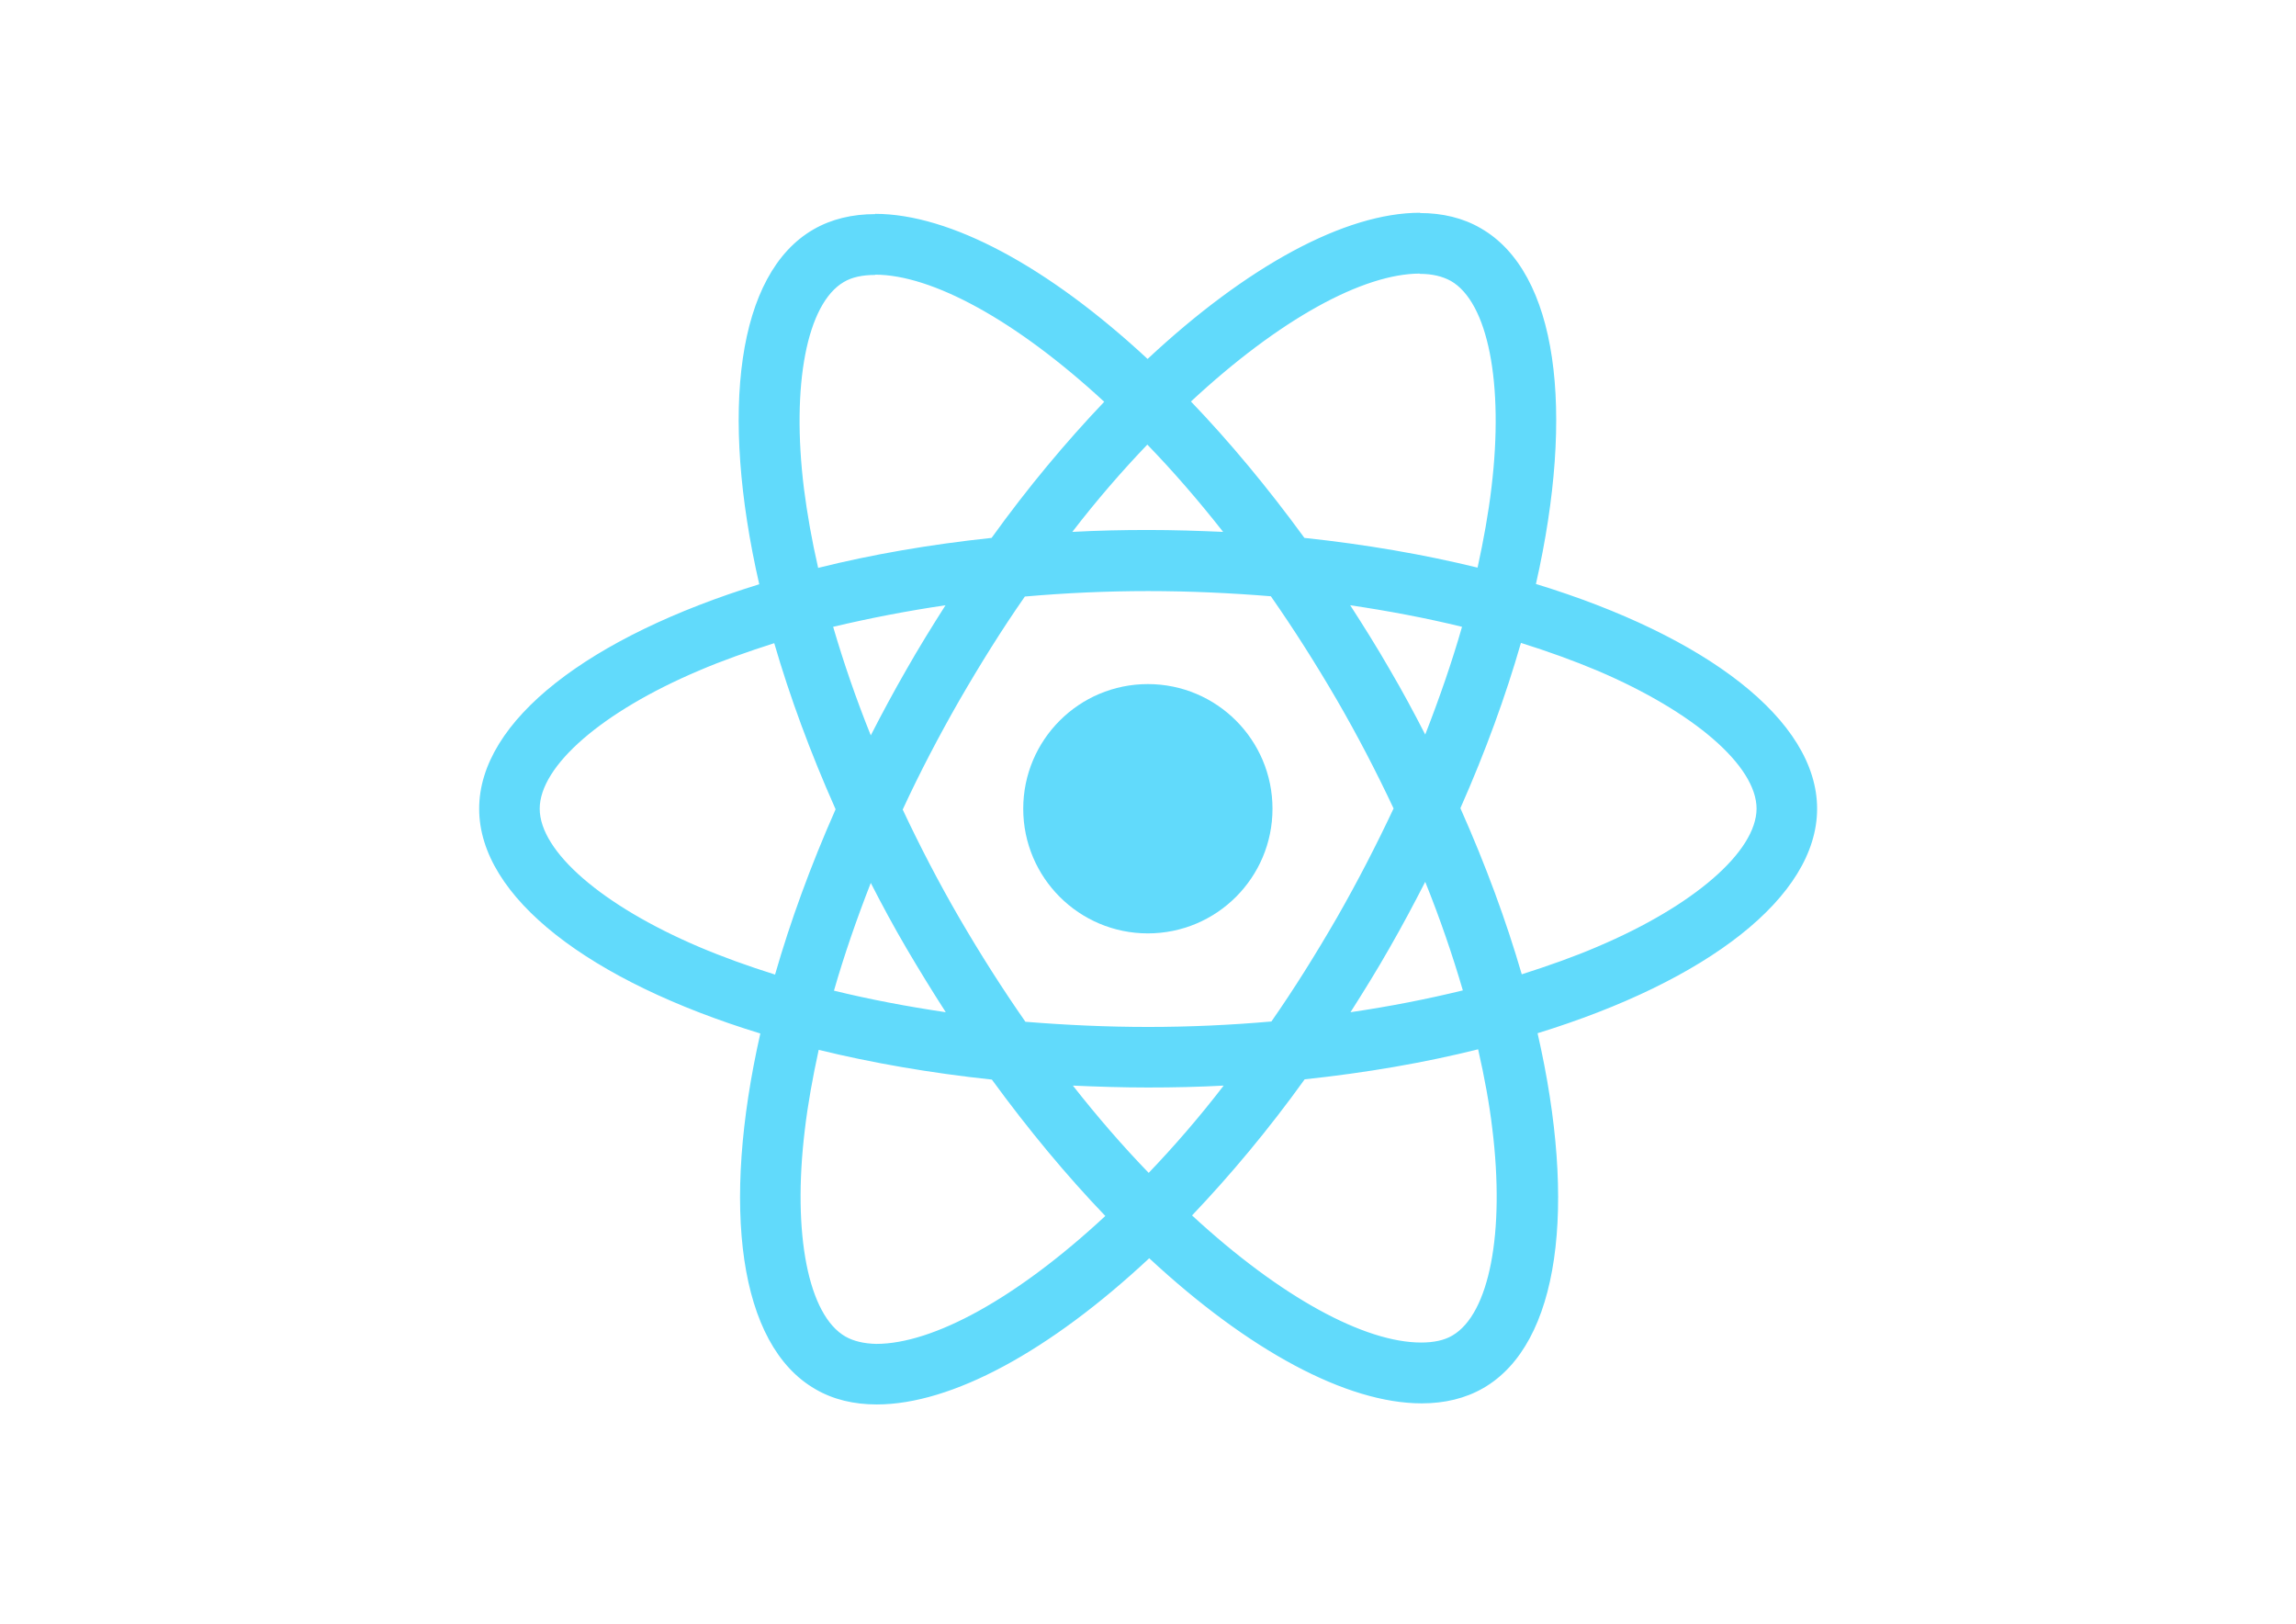
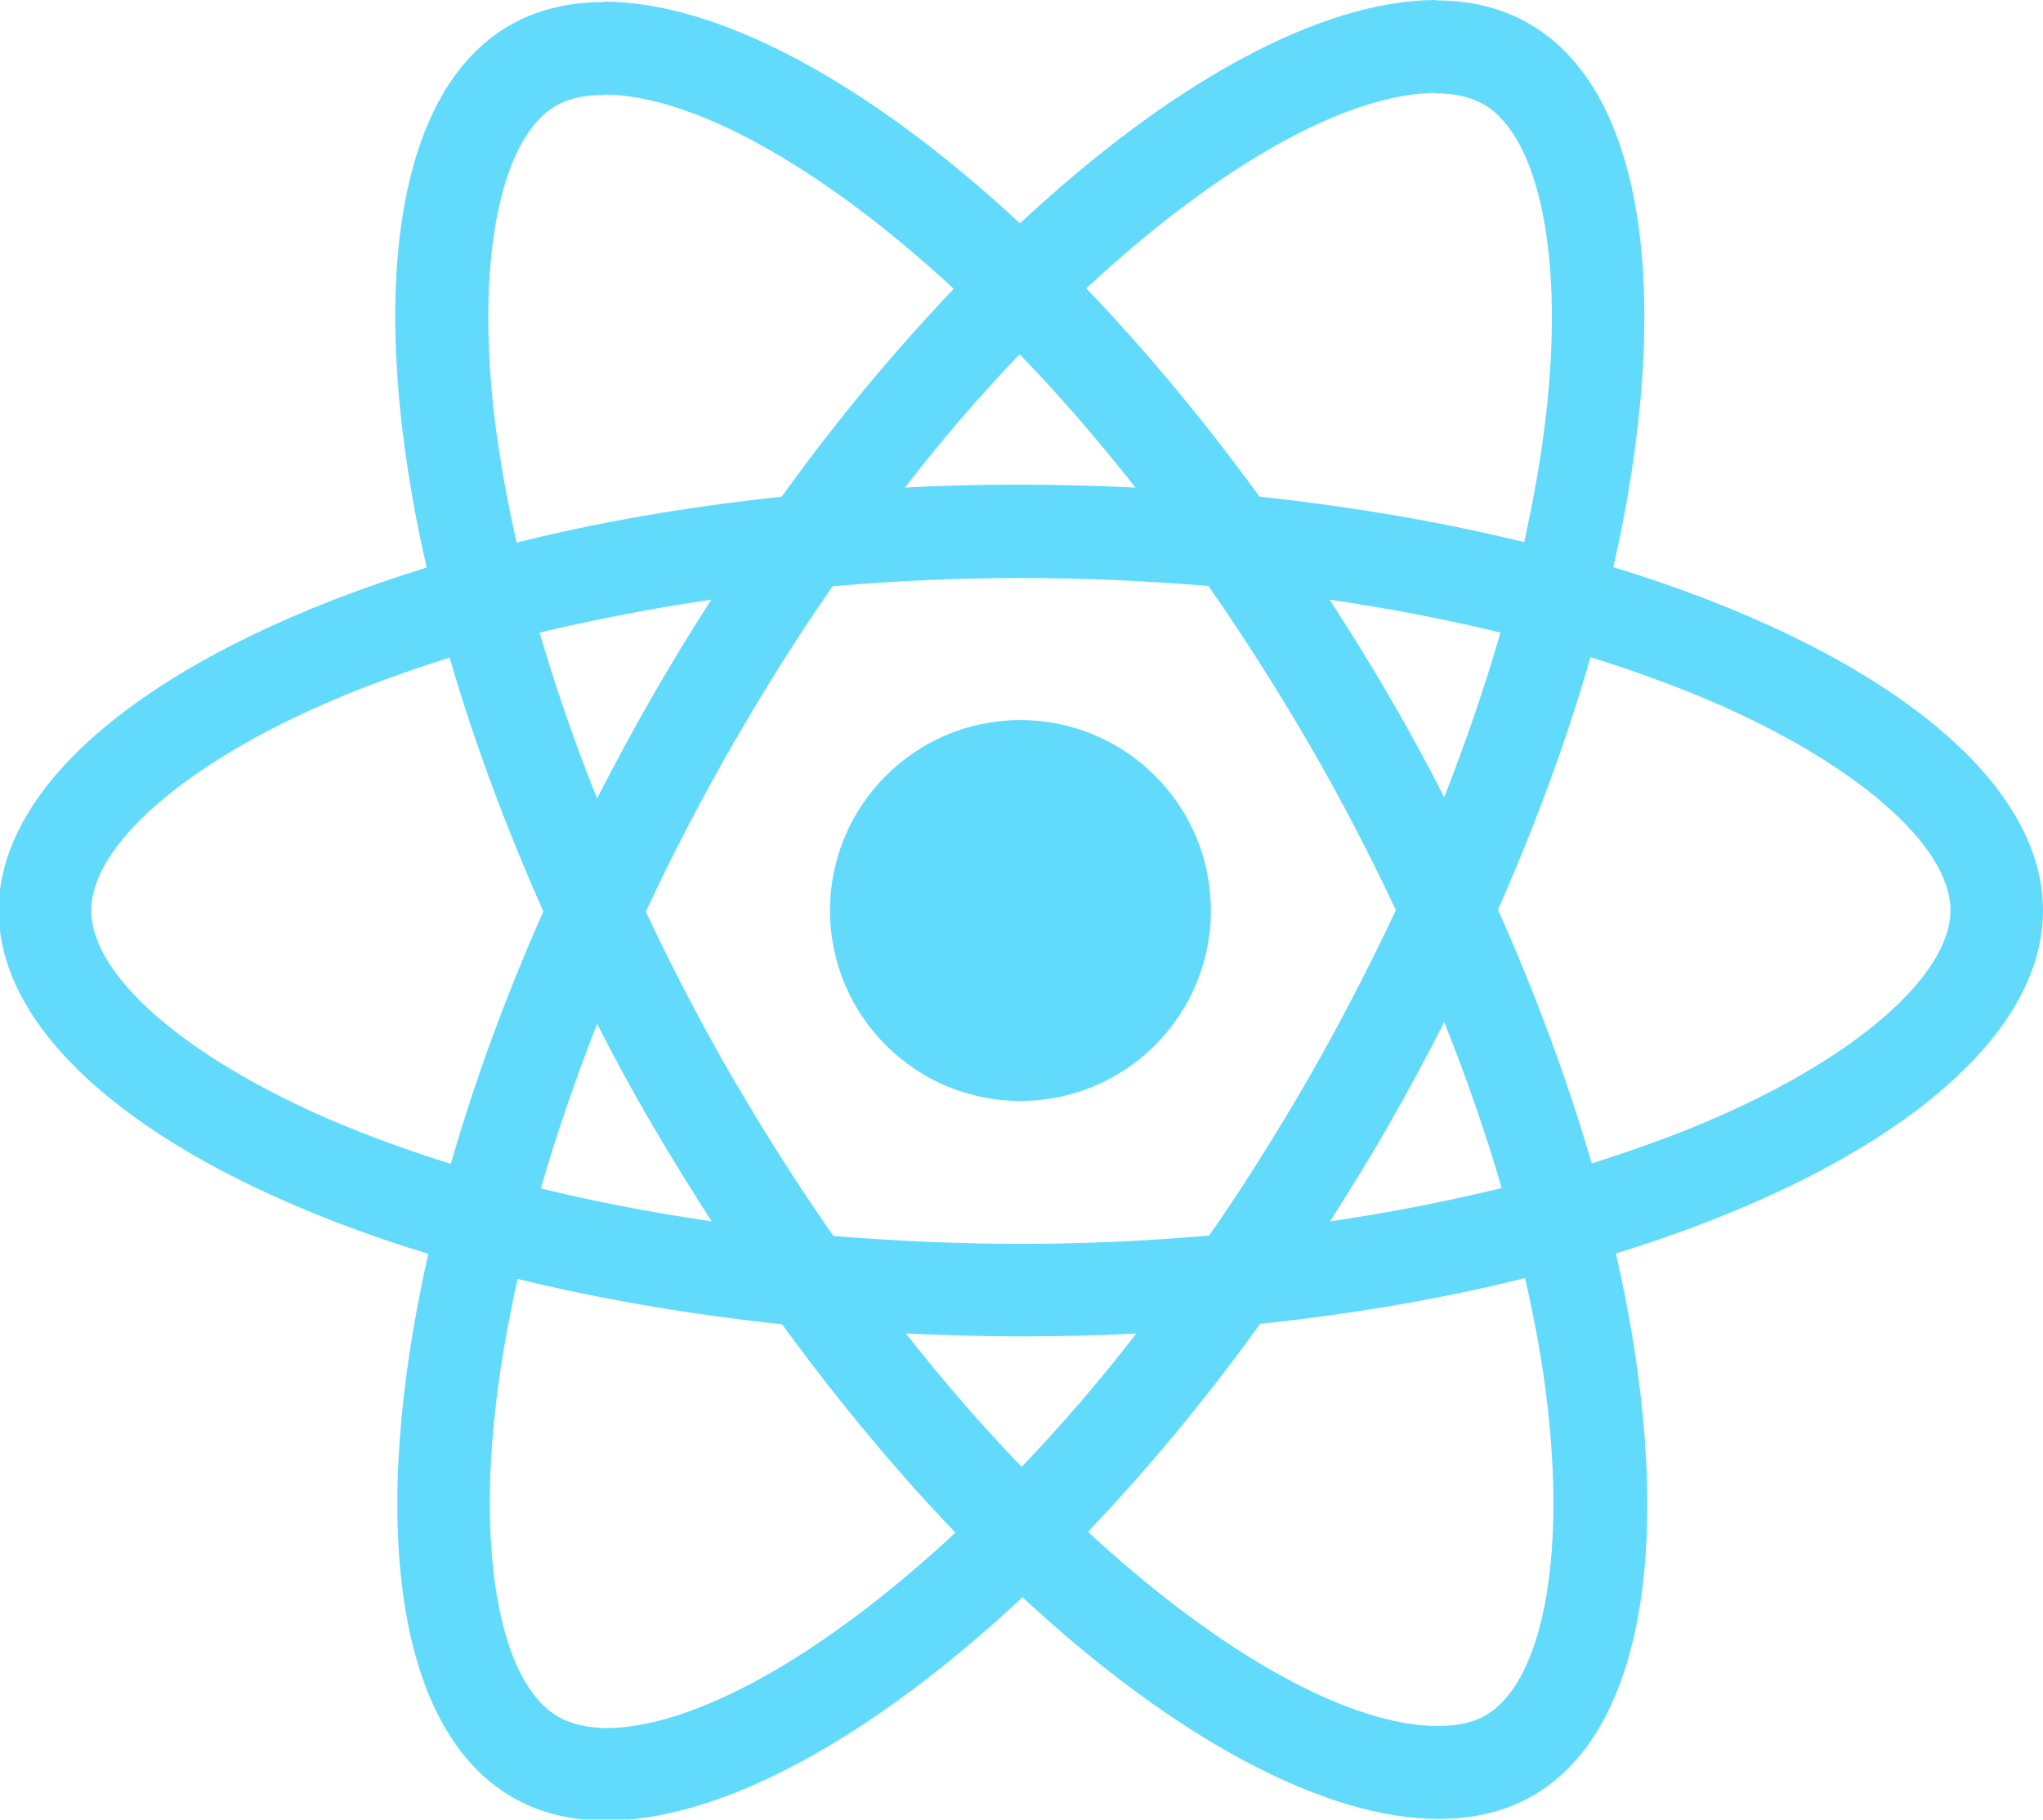
- <svg xmlns="http://www.w3.org/2000/svg" viewBox="0 0 841.9 595.3">
-   <g fill="#61DAFB">
-     <path d="M666.3 296.5c0-32.5-40.7-63.3-103.1-82.4 14.4-63.6 8-114.2-20.2-130.4-6.5-3.8-14.1-5.6-22.4-5.6v22.3c4.6 0 8.3.9 11.4 2.6 13.6 7.8 19.5 37.5 14.9 75.7-1.1 9.4-2.9 19.3-5.1 29.4-19.6-4.8-41-8.5-63.5-10.9-13.5-18.5-27.5-35.3-41.6-50 32.6-30.3 63.2-46.9 84-46.9V78c-27.5 0-63.5 19.6-99.9 53.6-36.4-33.8-72.4-53.2-99.9-53.2v22.3c20.7 0 51.4 16.5 84 46.6-14 14.7-28 31.4-41.3 49.9-22.6 2.4-44 6.1-63.6 11-2.3-10-4-19.7-5.2-29-4.7-38.2 1.1-67.9 14.6-75.8 3-1.8 6.9-2.6 11.5-2.6V78.5c-8.4 0-16 1.8-22.6 5.6-28.1 16.2-34.4 66.7-19.9 130.1-62.2 19.2-102.7 49.9-102.7 82.3 0 32.5 40.7 63.3 103.1 82.4-14.4 63.6-8 114.2 20.2 130.4 6.5 3.8 14.1 5.6 22.5 5.6 27.5 0 63.5-19.6 99.9-53.6 36.4 33.8 72.4 53.2 99.9 53.2 8.4 0 16-1.8 22.6-5.6 28.1-16.2 34.4-66.7 19.9-130.1 62-19.1 102.5-49.9 102.5-82.3zm-130.2-66.7c-3.7 12.9-8.3 26.2-13.5 39.5-4.1-8-8.4-16-13.1-24-4.6-8-9.5-15.8-14.4-23.4 14.2 2.1 27.9 4.7 41 7.9zm-45.8 106.5c-7.8 13.5-15.8 26.3-24.1 38.2-14.9 1.3-30 2-45.2 2-15.1 0-30.2-.7-45-1.9-8.3-11.9-16.4-24.6-24.2-38-7.6-13.1-14.5-26.4-20.8-39.8 6.2-13.4 13.2-26.8 20.7-39.9 7.8-13.5 15.8-26.3 24.1-38.2 14.9-1.3 30-2 45.2-2 15.1 0 30.2.7 45 1.9 8.3 11.9 16.4 24.6 24.2 38 7.6 13.1 14.5 26.4 20.8 39.8-6.3 13.4-13.2 26.8-20.7 39.9zm32.3-13c5.4 13.4 10 26.8 13.8 39.8-13.1 3.2-26.9 5.9-41.2 8 4.9-7.7 9.8-15.6 14.4-23.7 4.6-8 8.9-16.1 13-24.1zM421.2 430c-9.3-9.6-18.6-20.3-27.8-32 9 .4 18.2.7 27.5.7 9.4 0 18.7-.2 27.8-.7-9 11.7-18.3 22.4-27.5 32zm-74.4-58.9c-14.2-2.1-27.9-4.7-41-7.9 3.7-12.9 8.3-26.2 13.5-39.5 4.1 8 8.4 16 13.1 24 4.7 8 9.5 15.8 14.4 23.4zM420.7 163c9.3 9.6 18.6 20.3 27.8 32-9-.4-18.2-.7-27.5-.7-9.4 0-18.7.2-27.8.7 9-11.7 18.3-22.4 27.5-32zm-74 58.9c-4.9 7.7-9.8 15.6-14.4 23.7-4.6 8-8.9 16-13 24-5.4-13.4-10-26.8-13.8-39.8 13.1-3.1 26.9-5.8 41.2-7.9zm-90.5 125.2c-35.4-15.1-58.3-34.9-58.3-50.6 0-15.7 22.9-35.6 58.3-50.6 8.6-3.7 18-7 27.7-10.1 5.7 19.6 13.2 40 22.5 60.9-9.2 20.8-16.6 41.1-22.2 60.6-9.9-3.1-19.3-6.5-28-10.2zM310 490c-13.6-7.8-19.5-37.5-14.9-75.7 1.1-9.4 2.9-19.3 5.1-29.4 19.6 4.8 41 8.5 63.5 10.9 13.5 18.5 27.5 35.3 41.6 50-32.6 30.3-63.2 46.9-84 46.9-4.5-.1-8.3-1-11.3-2.7zm237.2-76.2c4.7 38.2-1.1 67.9-14.6 75.8-3 1.8-6.9 2.6-11.5 2.6-20.7 0-51.4-16.5-84-46.6 14-14.7 28-31.4 41.3-49.9 22.6-2.4 44-6.1 63.6-11 2.3 10.1 4.1 19.8 5.2 29.1zm38.5-66.7c-8.6 3.7-18 7-27.7 10.1-5.7-19.6-13.2-40-22.5-60.9 9.2-20.8 16.6-41.1 22.2-60.6 9.9 3.1 19.3 6.5 28.1 10.2 35.4 15.1 58.3 34.9 58.3 50.6-.1 15.7-23 35.6-58.4 50.6zM320.8 78.4z" />
-     <circle cx="420.9" cy="296.5" r="45.7" />
-     <path d="M520.5 78.1z" />
+ <svg xmlns="http://www.w3.org/2000/svg" viewBox="0 0 490.293 436.63" version="1.1" id="svg10" width="490.293" height="436.63">
+   <defs id="defs14">
+     <clipPath clipPathUnits="userSpaceOnUse" id="clipPath3724">
+       <rect id="rect3726" width="494.286" height="437.817" x="176.007" y="76.813" style="stroke-width:0.976" />
+     </clipPath>
+   </defs>
+   <g id="g8" clip-path="url(#clipPath3724)" style="fill:#61dafb" transform="translate(-176.007,-78)">
+     <path d="m 666.3,296.5 c 0,-32.5 -40.7,-63.3 -103.1,-82.4 14.4,-63.6 8,-114.2 -20.2,-130.4 -6.5,-3.8 -14.1,-5.6 -22.4,-5.6 v 22.3 c 4.6,0 8.3,0.9 11.4,2.6 13.6,7.8 19.5,37.5 14.9,75.7 -1.1,9.4 -2.9,19.3 -5.1,29.4 -19.6,-4.8 -41,-8.5 -63.5,-10.9 -13.5,-18.5 -27.5,-35.3 -41.6,-50 32.6,-30.3 63.2,-46.9 84,-46.9 V 78 C 493.2,78 457.2,97.6 420.8,131.6 384.4,97.8 348.4,78.4 320.9,78.4 v 22.3 c 20.7,0 51.4,16.5 84,46.6 -14,14.7 -28,31.4 -41.3,49.9 -22.6,2.4 -44,6.1 -63.6,11 -2.3,-10 -4,-19.7 -5.2,-29 -4.7,-38.2 1.1,-67.9 14.6,-75.8 3,-1.8 6.9,-2.6 11.5,-2.6 V 78.5 c -8.4,0 -16,1.8 -22.6,5.6 -28.1,16.2 -34.4,66.7 -19.9,130.1 -62.2,19.2 -102.7,49.9 -102.7,82.3 0,32.5 40.7,63.3 103.1,82.4 -14.4,63.6 -8,114.2 20.2,130.4 6.5,3.8 14.1,5.6 22.5,5.6 27.5,0 63.5,-19.6 99.9,-53.6 36.4,33.8 72.4,53.2 99.9,53.2 8.4,0 16,-1.8 22.6,-5.6 28.1,-16.2 34.4,-66.7 19.9,-130.1 62,-19.1 102.5,-49.9 102.5,-82.3 z M 536.1,229.8 c -3.7,12.9 -8.3,26.2 -13.5,39.5 -4.1,-8 -8.4,-16 -13.1,-24 -4.6,-8 -9.5,-15.8 -14.4,-23.4 14.2,2.1 27.9,4.7 41,7.9 z m -45.8,106.5 c -7.8,13.5 -15.8,26.3 -24.1,38.2 -14.9,1.3 -30,2 -45.2,2 -15.1,0 -30.2,-0.7 -45,-1.9 -8.3,-11.9 -16.4,-24.6 -24.2,-38 -7.6,-13.1 -14.5,-26.4 -20.8,-39.8 6.2,-13.4 13.2,-26.8 20.7,-39.9 7.8,-13.5 15.8,-26.3 24.1,-38.2 14.9,-1.3 30,-2 45.2,-2 15.1,0 30.2,0.7 45,1.9 8.3,11.9 16.4,24.6 24.2,38 7.6,13.1 14.5,26.4 20.8,39.8 -6.3,13.4 -13.2,26.8 -20.7,39.9 z m 32.3,-13 c 5.4,13.4 10,26.8 13.8,39.8 -13.1,3.2 -26.9,5.9 -41.2,8 4.9,-7.7 9.8,-15.6 14.4,-23.7 4.6,-8 8.9,-16.1 13,-24.1 z M 421.2,430 c -9.3,-9.6 -18.6,-20.3 -27.8,-32 9,0.4 18.2,0.7 27.5,0.7 9.4,0 18.7,-0.2 27.8,-0.7 -9,11.7 -18.3,22.4 -27.5,32 z m -74.4,-58.9 c -14.2,-2.1 -27.9,-4.7 -41,-7.9 3.7,-12.9 8.3,-26.2 13.5,-39.5 4.1,8 8.4,16 13.1,24 4.7,8 9.5,15.8 14.4,23.4 z M 420.7,163 c 9.3,9.6 18.6,20.3 27.8,32 -9,-0.4 -18.2,-0.7 -27.5,-0.7 -9.4,0 -18.7,0.2 -27.8,0.7 9,-11.7 18.3,-22.4 27.5,-32 z m -74,58.9 c -4.9,7.7 -9.8,15.6 -14.4,23.7 -4.6,8 -8.9,16 -13,24 -5.4,-13.4 -10,-26.8 -13.8,-39.8 13.1,-3.1 26.9,-5.8 41.2,-7.9 z m -90.5,125.2 c -35.4,-15.1 -58.3,-34.9 -58.3,-50.6 0,-15.7 22.9,-35.6 58.3,-50.6 8.6,-3.7 18,-7 27.7,-10.1 5.7,19.6 13.2,40 22.5,60.9 -9.2,20.8 -16.6,41.1 -22.2,60.6 -9.9,-3.1 -19.3,-6.5 -28,-10.2 z M 310,490 c -13.6,-7.8 -19.5,-37.5 -14.9,-75.7 1.1,-9.4 2.9,-19.3 5.1,-29.4 19.6,4.8 41,8.5 63.5,10.9 13.5,18.5 27.5,35.3 41.6,50 -32.6,30.3 -63.2,46.9 -84,46.9 -4.5,-0.1 -8.3,-1 -11.3,-2.7 z m 237.2,-76.2 c 4.7,38.2 -1.1,67.9 -14.6,75.8 -3,1.8 -6.9,2.6 -11.5,2.6 -20.7,0 -51.4,-16.5 -84,-46.6 14,-14.7 28,-31.4 41.3,-49.9 22.6,-2.4 44,-6.1 63.6,-11 2.3,10.1 4.1,19.8 5.2,29.1 z m 38.5,-66.7 c -8.6,3.7 -18,7 -27.7,10.1 -5.7,-19.6 -13.2,-40 -22.5,-60.9 9.2,-20.8 16.6,-41.1 22.2,-60.6 9.9,3.1 19.3,6.5 28.1,10.2 35.4,15.1 58.3,34.9 58.3,50.6 -0.1,15.7 -23,35.6 -58.4,50.6 z M 320.8,78.4 Z" id="path2" />
+     <circle cx="420.9" cy="296.5" r="45.7" id="circle4" />
+     <path d="M 520.5,78.1 Z" id="path6" />
  </g>
</svg>
